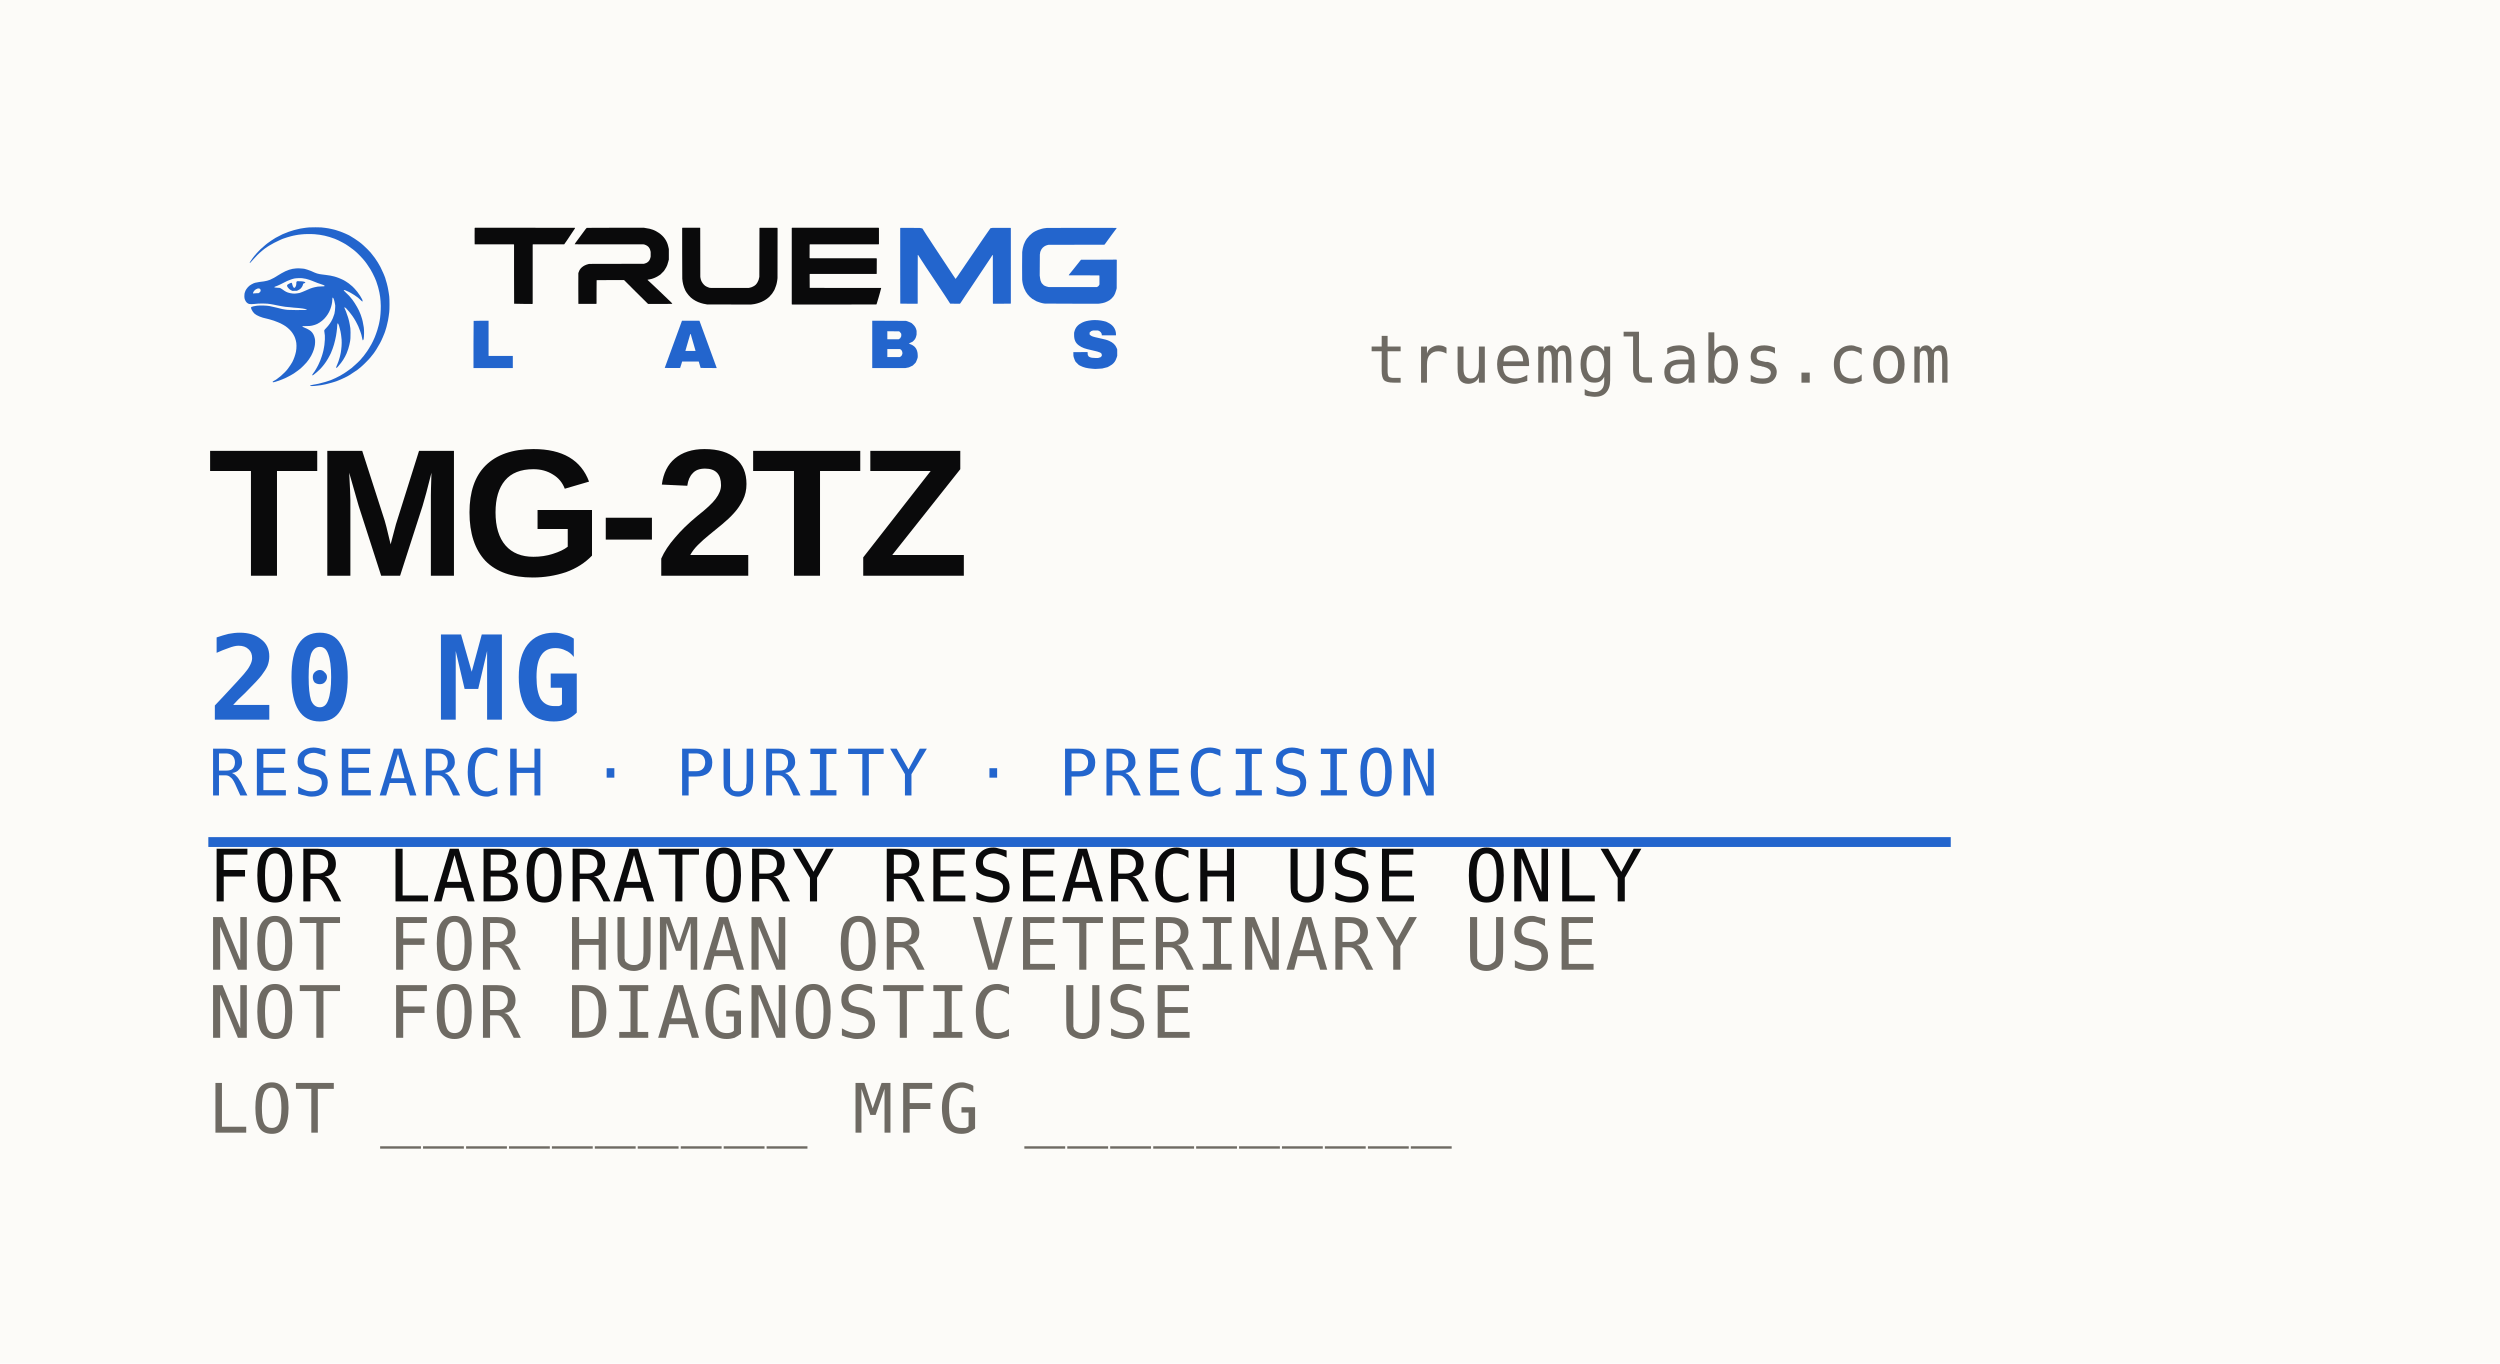
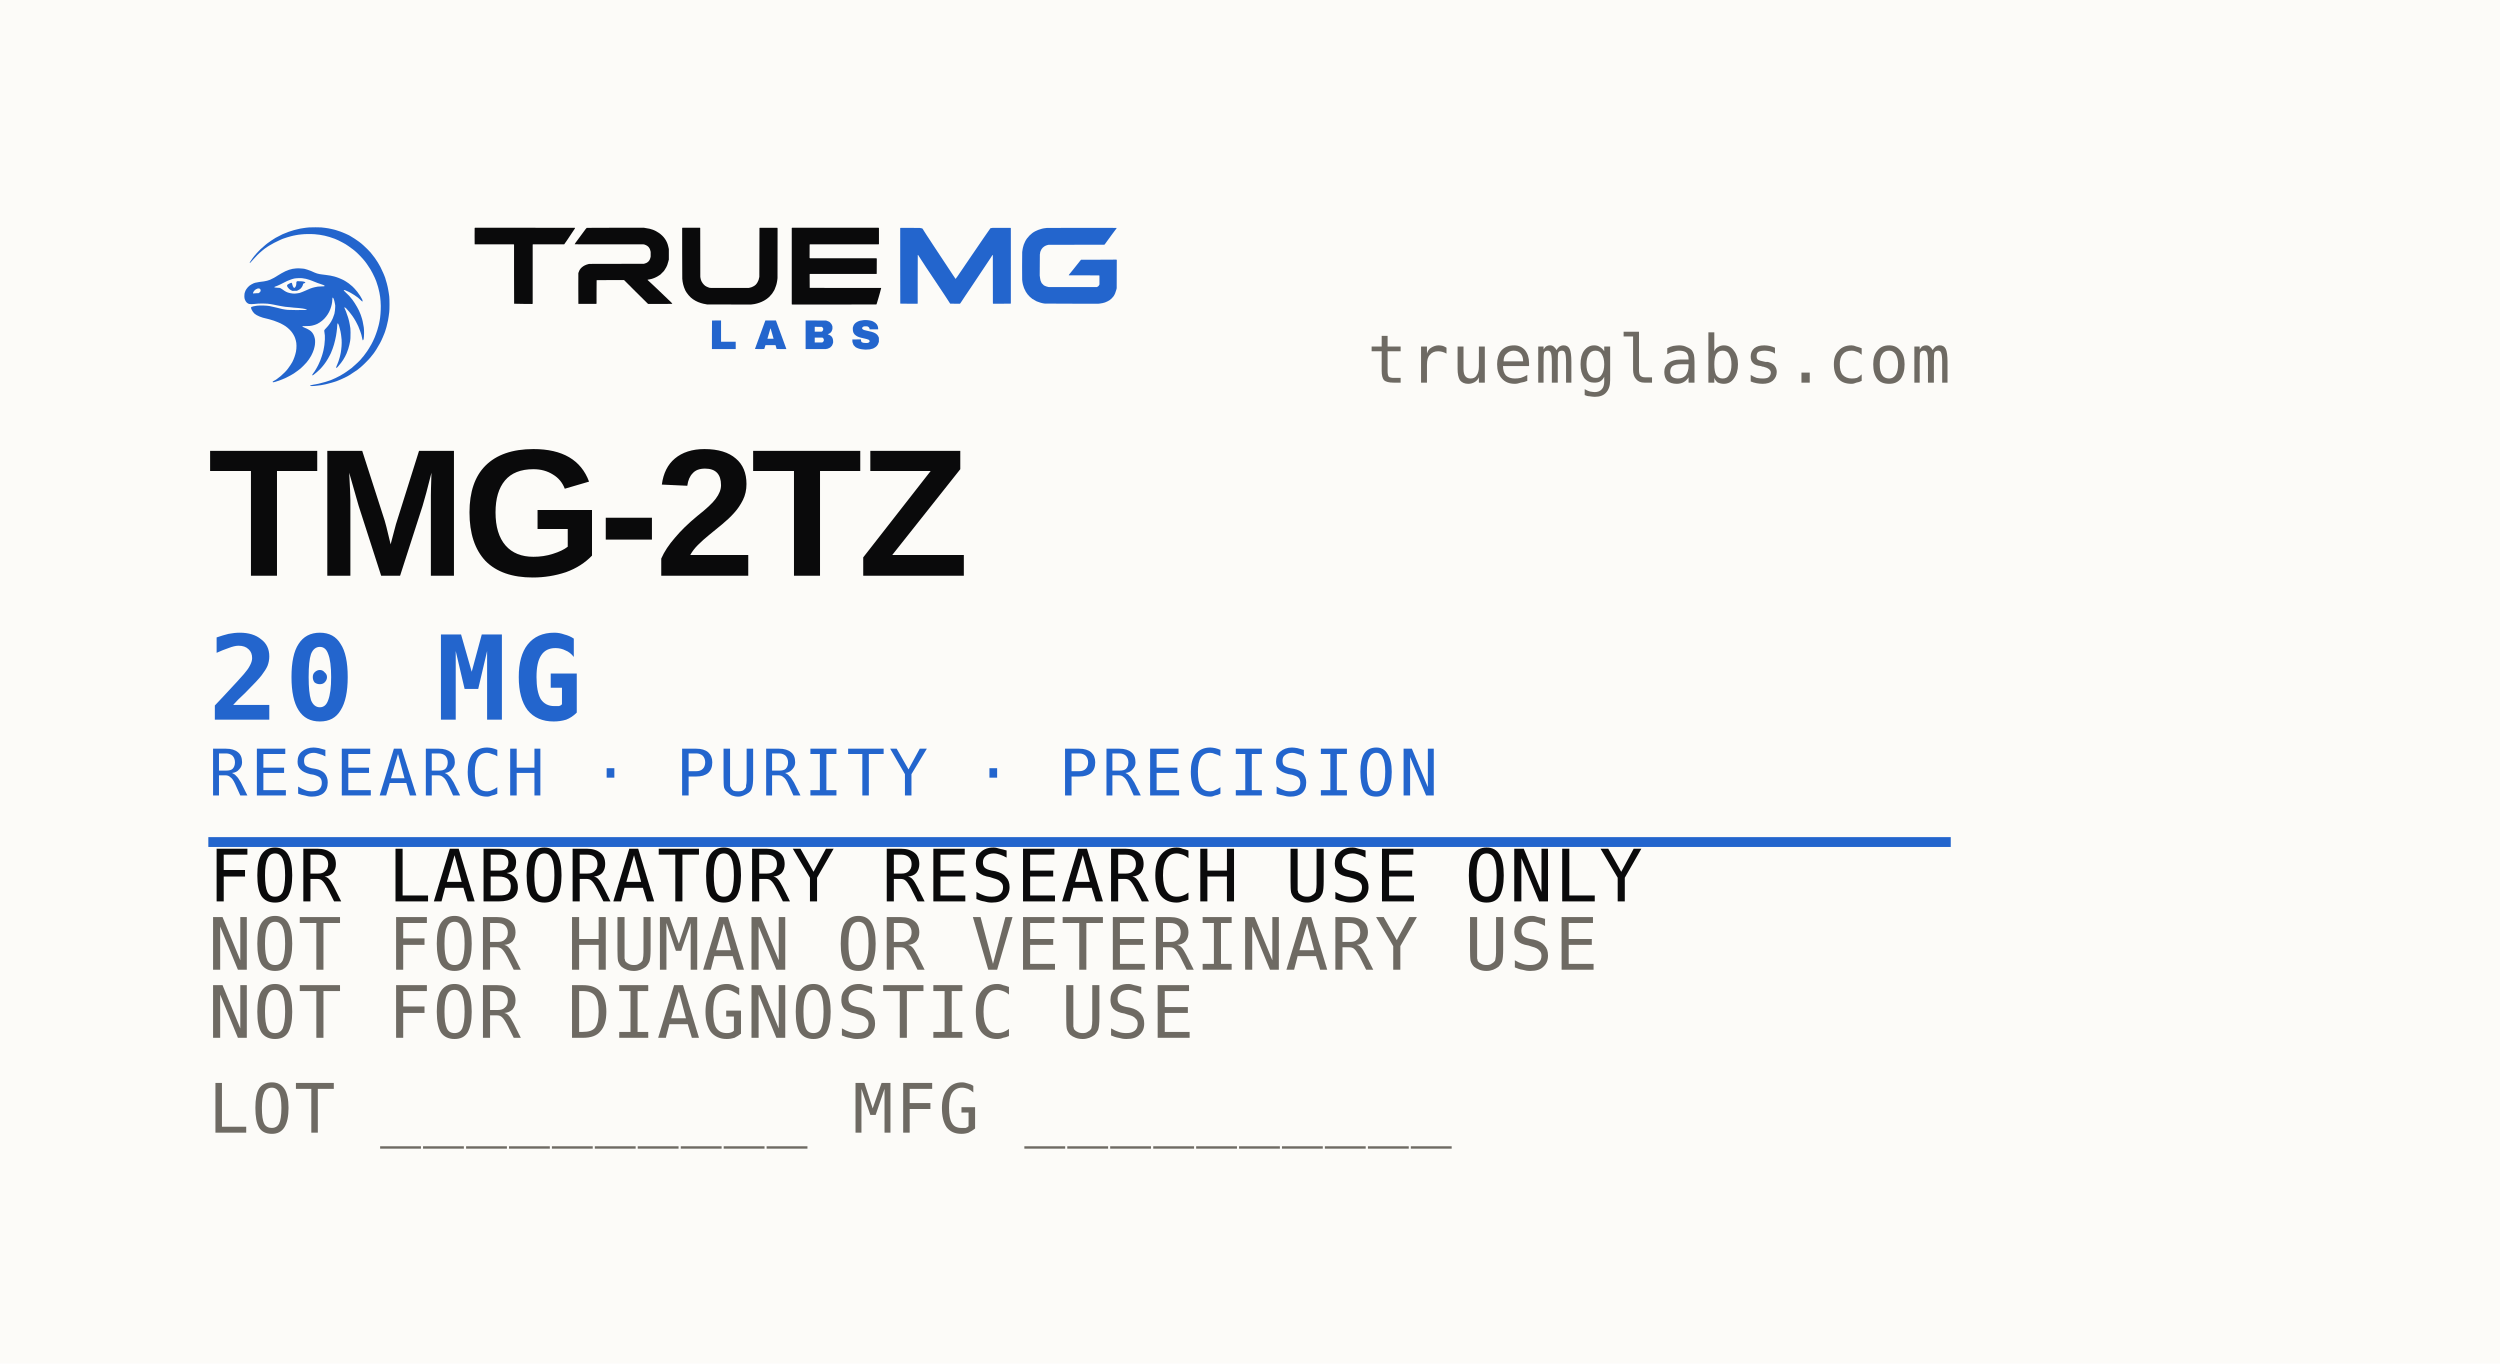
<svg xmlns="http://www.w3.org/2000/svg" width="66.0mm" height="36.0mm" viewBox="0 0 66.0 36.0">
  <rect x="0" y="0" width="66.0" height="36.0" fill="#FCFBF8" />
  <g transform="translate(5.500,5.300) scale(0.0035)">
    <g transform="translate(0,1600) scale(0.025,-0.025)" fill="#2365CD" stroke="none">
      <path d="M30400 55957 c-297 -16 -720 -59 -940 -94 -220 -35 -598 -91 -840 -124 -768 -105 -982 -149 -2060 -419 -187 -47 -520 -130 -740 -184 -821 -204 -2477 -801 -3440 -1242 -528 -241 -1624 -809 -2100 -1086 -590 -345 -2063 -1335 -2434 -1636 -184 -150 -429 -344 -546 -432 -225 -171 -418 -340 -1592 -1400 -171 -154 -354 -346 -408 -427 -53 -81 -151 -178 -217 -217 -65 -39 -332 -323 -591 -631 -260 -307 -536 -632 -615 -722 -79 -90 -204 -252 -278 -361 -74 -110 -192 -263 -262 -340 -114 -126 -263 -343 -696 -1013 -216 -334 -206 -561 14 -319 54 61 220 236 368 390 148 154 351 382 453 506 583 717 1913 2044 2524 2520 187 146 376 305 420 354 124 139 986 773 1403 1033 152 95 430 269 617 387 719 454 2073 1166 2860 1505 308 133 603 269 657 303 136 88 871 359 1323 488 209 60 422 131 472 159 51 28 280 93 509 144 229 52 529 139 668 194 138 54 485 138 771 186 286 48 664 121 840 162 176 41 500 94 720 119 220 24 553 61 740 82 1195 135 2877 157 4140 55 2107 -171 3829 -563 6000 -1368 547 -203 1543 -682 2440 -1172 805 -441 925 -512 1273 -757 172 -121 406 -279 520 -351 314 -199 918 -640 1261 -920 168 -138 414 -333 546 -433 671 -512 2476 -2380 3072 -3178 171 -230 399 -535 507 -678 203 -270 597 -862 1144 -1720 301 -472 1075 -1973 1331 -2582 244 -582 288 -689 440 -1078 157 -402 526 -1548 526 -1634 0 -25 63 -271 139 -546 425 -1525 659 -3281 692 -5200 24 -1413 -143 -3550 -352 -4500 -43 -198 -116 -563 -160 -812 -45 -249 -115 -537 -156 -640 -40 -103 -95 -296 -122 -428 -70 -351 -400 -1420 -556 -1800 -45 -110 -126 -335 -179 -500 -303 -935 -1266 -2951 -1690 -3540 -48 -66 -136 -217 -195 -335 -59 -118 -223 -384 -363 -590 -141 -206 -291 -442 -333 -525 -80 -157 -865 -1223 -1119 -1521 -80 -93 -265 -302 -411 -463 -146 -160 -293 -345 -327 -409 -114 -218 -2195 -2185 -2830 -2676 -482 -373 -1297 -962 -1638 -1185 -187 -123 -392 -257 -455 -299 -933 -620 -1772 -1089 -2765 -1547 -1211 -558 -1273 -583 -2220 -892 -165 -54 -462 -153 -659 -220 -404 -137 -1597 -460 -1841 -499 -88 -14 -268 -60 -400 -101 -132 -42 -497 -113 -811 -159 -315 -46 -711 -117 -880 -159 -170 -41 -410 -95 -534 -119 -231 -46 -397 -133 -347 -183 95 -94 798 -124 1312 -56 165 22 480 57 700 78 872 82 1752 214 2260 340 209 52 470 107 580 122 229 33 1212 293 1670 443 170 56 494 152 720 213 225 62 554 167 730 234 812 310 1131 440 1222 499 54 35 216 108 361 162 314 117 1446 662 1757 846 121 71 355 207 520 301 366 210 1934 1241 2396 1576 184 134 481 371 660 526 178 155 414 350 524 433 303 227 1686 1577 2220 2165 530 584 702 788 1026 1220 124 165 288 365 363 445 76 80 195 237 265 348 69 111 214 324 322 474 107 150 267 390 356 533 591 958 912 1505 1022 1741 70 149 190 374 268 501 77 128 192 355 255 505 63 150 272 615 464 1033 191 418 388 895 437 1060 48 165 128 376 176 469 47 93 114 299 147 457 34 159 105 389 159 511 54 123 134 394 178 603 44 209 133 578 197 820 205 766 368 1607 466 2396 53 420 127 980 164 1244 103 719 104 3773 2 4678 -40 351 -80 651 -89 666 -10 15 -53 304 -97 642 -44 338 -123 794 -176 1014 -53 220 -110 499 -126 620 -35 263 -450 1784 -595 2180 -56 154 -103 326 -103 383 -1 57 -46 192 -102 300 -55 108 -130 296 -165 417 -36 121 -106 301 -157 400 -51 99 -137 297 -190 440 -127 339 -665 1495 -792 1700 -54 88 -134 241 -177 340 -180 415 -1143 1960 -1598 2567 -399 531 -784 1023 -1271 1625 -285 353 -1603 1669 -2131 2128 -215 187 -483 422 -594 522 -112 101 -303 252 -424 337 -121 85 -274 203 -340 262 -268 241 -2259 1538 -2760 1799 -154 81 -352 185 -440 232 -251 134 -937 448 -980 448 -21 0 -151 53 -289 119 -523 248 -1616 649 -2243 823 -194 54 -383 113 -420 133 -38 19 -212 65 -388 103 -176 37 -574 130 -885 205 -311 75 -689 154 -840 175 -151 22 -572 84 -935 139 -363 54 -912 118 -1220 141 -624 46 -2827 46 -3660 -1z" />
      <path d="M26520 43595 c-1503 -101 -2804 -534 -4460 -1485 -714 -409 -983 -571 -1100 -661 -55 -43 -163 -110 -240 -149 -77 -40 -201 -119 -276 -176 -252 -192 -912 -540 -1832 -966 -362 -168 -1371 -434 -1832 -483 -220 -24 -849 -105 -1397 -181 -1084 -151 -1615 -302 -2108 -598 -124 -75 -244 -136 -267 -136 -23 0 -123 -62 -222 -138 -99 -75 -243 -170 -319 -210 -194 -101 -835 -791 -958 -1032 -57 -110 -148 -261 -204 -335 -55 -74 -113 -191 -127 -260 -15 -69 -77 -242 -139 -385 -93 -215 -119 -350 -150 -780 -62 -878 26 -1314 388 -1935 234 -401 636 -717 1052 -828 273 -73 1001 -73 1501 0 1439 208 4011 182 5050 -52 99 -22 459 -87 800 -145 341 -57 728 -138 860 -179 132 -41 510 -114 840 -162 330 -47 780 -129 1000 -181 220 -51 607 -113 860 -136 253 -24 865 -80 1360 -124 495 -45 981 -98 1080 -118 99 -20 306 -37 460 -38 354 -3 1780 -140 2269 -220 561 -91 1231 -246 1282 -297 107 -107 -50 -145 -708 -168 -1005 -37 -4364 -9 -5019 41 -919 71 -2277 343 -3524 706 -295 86 -642 164 -1920 435 -801 170 -2892 235 -3833 119 -689 -85 -1433 -246 -1627 -352 -142 -77 -161 -105 -172 -254 -7 -100 14 -219 54 -296 36 -70 115 -247 175 -392 132 -321 525 -849 832 -1119 668 -585 2172 -1205 3551 -1464 184 -34 412 -90 507 -124 95 -34 263 -78 373 -99 481 -89 2334 -717 2607 -883 70 -43 250 -120 400 -172 244 -83 464 -195 1313 -665 764 -423 1614 -1125 2248 -1858 531 -613 1106 -1620 1268 -2220 39 -143 124 -429 189 -636 240 -761 257 -2233 37 -3317 -217 -1075 -632 -2255 -1116 -3173 -229 -434 -819 -1321 -1340 -2014 -1001 -1331 -3082 -3113 -4317 -3698 -201 -95 -291 -207 -251 -311 40 -104 505 -42 935 126 201 79 390 143 420 143 30 0 161 38 291 85 130 47 425 153 656 235 1057 378 1752 700 3120 1446 773 421 1073 619 2200 1450 708 522 898 688 1617 1407 888 889 1167 1215 1709 1992 459 658 952 1543 1074 1925 28 88 87 232 131 320 162 320 426 1184 487 1588 34 226 81 482 105 568 24 86 47 446 51 800 5 574 -6 700 -108 1164 -196 892 -591 1610 -1163 2111 -348 305 -1330 854 -1763 986 -288 88 -828 392 -822 463 7 83 242 104 886 80 867 -32 1816 58 2336 222 198 62 469 141 603 175 749 190 2014 1010 2759 1788 834 871 1481 1889 1872 2948 371 1003 586 2015 587 2767 0 510 43 700 159 700 169 0 460 -829 623 -1780 l107 -620 -22 -660 c-20 -592 -86 -1119 -231 -1831 -41 -202 -387 -1161 -474 -1316 -22 -40 -93 -192 -157 -337 -367 -838 -1079 -1848 -1882 -2673 -599 -615 -608 -633 -509 -1135 146 -744 192 -1447 147 -2272 -48 -871 -109 -1582 -139 -1632 -12 -18 -67 -361 -124 -762 -56 -401 -146 -867 -198 -1036 -53 -168 -107 -378 -122 -466 -14 -88 -78 -322 -141 -520 -64 -198 -160 -504 -214 -680 -152 -499 -411 -1216 -459 -1274 -24 -29 -90 -177 -147 -329 -57 -152 -145 -349 -195 -437 -51 -88 -122 -250 -158 -360 -36 -110 -119 -281 -185 -380 -66 -99 -120 -197 -120 -218 0 -20 -72 -160 -160 -310 -88 -149 -235 -402 -327 -562 -315 -549 -487 -810 -761 -1157 -516 -654 -501 -911 32 -556 404 269 1699 1403 2036 1782 132 149 367 412 523 584 778 860 1696 2237 2305 3457 131 264 289 579 351 700 62 121 141 322 177 448 36 125 128 358 204 519 77 160 140 315 140 345 0 29 52 183 115 341 392 980 975 3467 1107 4727 32 308 86 767 118 1020 33 253 61 649 62 880 5 962 253 961 558 -3 94 -296 211 -735 261 -977 49 -242 135 -611 191 -820 55 -209 121 -587 145 -840 25 -253 62 -559 82 -680 172 -1013 156 -2619 -38 -3940 -42 -286 -88 -619 -102 -740 -14 -121 -76 -427 -137 -680 -61 -253 -150 -622 -197 -820 -127 -538 -590 -1900 -721 -2122 -39 -66 -146 -312 -238 -546 -153 -393 -176 -552 -79 -552 54 0 393 237 393 275 0 17 149 195 331 395 955 1050 1835 2420 2383 3710 337 792 716 1965 832 2574 36 190 109 535 161 766 162 707 225 1653 199 3000 -22 1204 -30 1285 -245 2420 -174 915 -259 1298 -325 1453 -34 81 -78 246 -98 366 -20 121 -90 346 -154 500 -65 155 -172 452 -238 661 -219 697 -371 1096 -590 1549 -225 468 -255 587 -158 625 60 23 542 -311 542 -375 0 -18 167 -210 371 -426 204 -216 424 -465 490 -553 65 -88 227 -295 361 -460 806 -1000 1475 -2061 2055 -3260 159 -330 307 -633 329 -674 87 -161 473 -1149 536 -1371 37 -129 117 -352 179 -495 130 -300 330 -1063 443 -1694 78 -431 162 -666 238 -666 74 0 192 250 233 495 136 809 151 2549 29 3405 -164 1155 -478 2567 -677 3046 -53 129 -120 333 -147 454 -28 121 -91 301 -140 400 -49 99 -112 252 -139 340 -263 842 -1447 2937 -2313 4092 -647 863 -1321 1593 -2113 2292 -380 335 -559 564 -507 649 35 57 368 -4 513 -94 72 -44 234 -116 359 -159 125 -43 285 -113 354 -156 69 -43 225 -117 346 -164 193 -76 779 -416 1600 -929 143 -89 368 -246 500 -349 132 -103 324 -236 427 -295 103 -59 226 -156 273 -217 47 -60 209 -209 361 -330 151 -121 341 -298 423 -393 147 -172 412 -367 500 -367 65 0 11 374 -86 593 -41 95 -200 374 -352 620 -152 246 -308 510 -346 587 -75 150 -584 868 -818 1153 -619 756 -1136 1324 -1463 1607 -910 786 -1306 1090 -1806 1385 -172 102 -385 235 -473 295 -208 143 -717 397 -1153 577 -191 79 -504 209 -697 289 -192 80 -485 187 -650 238 -165 50 -453 139 -640 196 -545 168 -1843 407 -2580 476 -374 34 -869 97 -1100 139 -231 41 -582 94 -780 116 -361 41 -1191 293 -1520 460 -595 303 -1597 706 -2220 892 -828 248 -1011 292 -1227 295 -114 1 -339 19 -500 39 -451 57 -1085 72 -1593 38z m1750 -2955 c603 -47 1755 -303 2219 -493 182 -75 385 -148 451 -164 66 -15 237 -80 380 -143 809 -358 2387 -945 3079 -1146 331 -96 539 -198 665 -324 l62 -61 -65 -65 c-53 -53 -213 -68 -952 -89 -973 -28 -1196 -54 -1970 -230 -915 -207 -1807 -533 -2759 -1007 -349 -173 -1455 -617 -1800 -722 -198 -60 -1095 -189 -1477 -212 -768 -46 -2093 236 -2671 568 -510 292 -675 400 -952 621 -165 132 -444 309 -620 393 l-320 152 -722 36 c-406 19 -761 55 -810 82 -106 56 -115 157 -18 191 39 13 178 68 310 123 132 55 384 151 560 213 176 62 653 285 1060 495 407 211 947 483 1200 605 253 122 559 273 680 335 121 62 328 144 460 181 132 37 313 110 402 161 90 52 307 131 483 176 176 45 382 108 458 139 375 156 1784 254 2667 185z m-12741 -3188 c84 -49 157 -141 206 -259 153 -369 -11 -726 -452 -985 l-183 -108 -600 0 c-407 0 -628 -16 -687 -50 -118 -67 -232 -63 -294 11 -172 208 461 1091 900 1255 118 44 284 119 368 165 187 103 540 89 742 -29z" />
      <path d="M26687 39620 l-119 -100 -18 -470 c-17 -409 -36 -512 -147 -790 -197 -494 -466 -674 -672 -450 -159 174 -361 642 -408 950 -51 326 -114 458 -237 490 -131 34 -1056 -420 -1251 -615 -316 -316 318 -1235 1125 -1629 l379 -186 681 3 680 2 425 205 c315 151 495 269 691 452 333 312 649 831 725 1190 68 324 93 351 426 450 314 94 364 159 230 301 -178 190 -840 297 -1832 297 l-559 0 -119 -100z" />
    </g>
  </g>
  <g transform="translate(12.500,6.000) scale(0.003017)">
    <g transform="translate(0,681) scale(0.025,-0.025)" stroke="none">
      <g fill="#0A0A0B">
        <path d="M465 27020 l-58 -59 -15 -2770 c-8 -1524 0 -2802 18 -2841 l33 -70 6816 0 6815 0 61 -61 61 -61 -3 -10322 c-2 -5867 12 -10336 32 -10355 19 -18 1457 -45 3195 -61 l3160 -28 70 77 70 78 0 10325 0 10325 77 42 78 41 5439 0 5440 0 86 110 c125 160 843 1198 1065 1538 295 455 724 1099 1709 2569 l910 1356 -12 104 -12 103 -17488 9 -17488 9 -59 -58z" />
        <path d="M39653 27037 c-49 -18 -221 -200 -384 -405 -458 -576 -1855 -2468 -2161 -2925 -179 -268 -743 -1037 -1416 -1929 -166 -221 -278 -407 -266 -440 l22 -57 12086 -12 12086 -12 278 -88 c640 -203 1152 -536 1485 -965 307 -395 445 -712 569 -1304 l66 -320 0 -800 0 -800 -66 -300 c-181 -812 -569 -1408 -1152 -1768 -273 -168 -352 -202 -789 -341 l-351 -111 -9580 -21 -9580 -22 -300 -72 c-898 -215 -1753 -647 -2317 -1169 -555 -514 -833 -960 -1109 -1776 l-74 -220 -9 -5315 c-6 -2923 5 -5341 24 -5374 l33 -60 3113 -1 3113 0 48 65 47 66 6 4063 c3 2235 15 4080 27 4100 13 21 2011 36 4813 36 l4790 0 4138 -4134 c2275 -2274 4176 -4155 4224 -4180 l88 -46 3836 0 c2110 0 4003 12 4207 26 l369 26 19 50 c22 57 -449 537 -1427 1453 -693 648 -3219 3069 -3680 3525 -144 143 -513 492 -821 776 -307 284 -765 716 -1018 960 -460 444 -678 647 -1334 1239 l-350 316 13 64 12 65 180 30 c98 16 287 47 419 68 1108 179 2211 624 3280 1324 l560 366 620 626 620 626 263 400 c457 695 732 1203 890 1648 218 612 370 1114 408 1352 14 88 56 250 92 360 l67 200 0 1860 0 1860 -67 280 c-37 154 -105 451 -152 660 -425 1916 -1544 3522 -3281 4711 -1373 939 -2719 1447 -4380 1652 -176 22 -437 66 -580 99 l-260 59 -9960 -6 c-5478 -3 -9999 -20 -10047 -38z" />
        <path d="M73081 27003 l-41 -78 3 -8632 c2 -4748 18 -8831 36 -9073 101 -1383 432 -2698 970 -3860 66 -143 137 -296 156 -340 20 -44 107 -188 194 -320 88 -132 189 -294 225 -360 209 -379 985 -1283 1459 -1702 967 -852 2219 -1538 3517 -1926 650 -194 1101 -302 1480 -354 165 -23 381 -62 480 -87 l180 -46 7678 -14 7679 -14 341 41 c875 105 996 127 1782 328 1078 274 2363 850 3164 1418 90 64 252 177 360 252 187 130 549 429 780 644 172 160 902 995 1009 1154 55 80 204 315 333 521 129 206 275 440 325 520 50 80 106 181 125 225 20 44 83 188 142 320 184 414 294 707 421 1120 67 220 148 481 179 580 32 99 77 306 101 460 24 154 62 337 84 406 22 69 70 384 107 700 l66 574 11 8700 12 8700 -51 100 -50 100 -3067 0 -3067 0 -52 -52 -52 -52 -24 -8508 -24 -8508 -44 -260 c-110 -664 -270 -1122 -588 -1684 -416 -734 -817 -1122 -1520 -1473 -547 -273 -643 -308 -1159 -424 l-449 -100 -6776 10 -6776 11 -200 71 c-110 39 -290 99 -400 133 -249 78 -763 334 -1012 503 -573 388 -1285 1345 -1482 1993 -23 77 -72 239 -109 360 -36 121 -85 364 -108 540 l-41 320 -14 8515 -13 8515 -45 55 -46 55 -3073 0 -3074 0 -42 -77z" />
        <path d="M111470 27037 l-70 -41 0 -13357 0 -13356 77 -42 78 -41 14699 0 c8085 0 14727 11 14761 23 73 29 147 254 589 1797 45 154 107 361 140 460 63 190 147 481 240 830 105 394 171 630 288 1030 333 1138 450 1584 428 1620 l-25 40 -12447 1 c-6847 0 -12469 14 -12496 31 l-47 30 -13 2367 -12 2367 52 52 52 52 11644 8 11643 7 44 44 44 44 13 2601 14 2601 -64 97 -64 98 -11636 0 -11636 0 -65 65 -65 65 9 2319 10 2320 55 55 56 56 12035 0 12036 0 42 77 41 78 0 2733 0 2734 -61 88 -61 87 -15129 1 -15129 0 -70 -41z" />
      </g>
      <g fill="#2365CD">
        <path d="M149428 26991 l-69 -51 0 -13193 c0 -7256 10 -13210 23 -13230 14 -22 1228 -37 3012 -37 l2990 0 48 48 48 48 0 8485 c0 4667 11 8496 24 8510 51 51 137 -27 250 -225 101 -177 300 -490 866 -1360 66 -102 354 -541 640 -976 286 -435 601 -923 700 -1084 99 -162 321 -503 493 -760 172 -256 505 -753 740 -1103 235 -350 445 -663 467 -695 22 -31 510 -762 1084 -1623 574 -861 1170 -1754 1324 -1985 154 -231 405 -609 558 -840 153 -231 503 -754 776 -1163 274 -408 516 -772 538 -808 22 -36 195 -296 384 -577 189 -282 556 -836 816 -1232 1081 -1646 1205 -1838 1541 -2380 75 -121 155 -233 178 -249 22 -17 800 -30 1727 -30 l1686 -1 119 135 c65 75 217 295 338 490 237 384 977 1507 1354 2055 228 331 2457 3644 2617 3889 44 67 699 1051 1456 2187 757 1135 1423 2135 1480 2222 180 274 1884 2825 1961 2936 156 223 1269 1899 1393 2098 72 114 250 393 396 620 l265 412 64 -13 65 -12 10 -8456 10 -8455 45 -54 45 -54 3045 1 c1675 0 3068 15 3097 33 l52 33 3 9997 c2 5498 1 11430 -2 13183 l-5 3187 -64 64 -64 64 -3106 -3 -3106 -4 -378 -57 -379 -56 -90 -91 c-86 -86 -510 -688 -1208 -1715 -174 -255 -384 -561 -468 -680 -84 -119 -276 -396 -427 -616 -151 -220 -458 -665 -682 -990 -1061 -1535 -1504 -2184 -2993 -4392 -102 -151 -291 -424 -420 -606 -395 -558 -1826 -2658 -2692 -3952 -243 -363 -534 -795 -646 -960 -362 -533 -933 -1370 -1216 -1780 -151 -220 -481 -706 -734 -1080 -645 -958 -666 -976 -803 -710 -42 83 -173 285 -290 450 -117 165 -304 439 -414 609 -110 170 -319 485 -464 700 -262 388 -699 1050 -1710 2591 -288 440 -580 881 -649 980 -69 99 -254 378 -411 620 -158 242 -361 548 -451 680 -281 410 -2516 3790 -2639 3990 -64 104 -235 365 -380 580 -145 214 -333 498 -417 630 -84 132 -354 546 -599 920 -245 374 -615 940 -823 1259 -207 318 -435 660 -505 760 -71 99 -211 316 -313 481 -101 165 -291 462 -420 660 -130 198 -296 457 -368 575 -72 117 -167 271 -211 341 -44 69 -139 228 -212 352 -169 288 -192 306 -474 358 -129 23 -333 61 -454 84 l-220 41 -3341 16 -3341 15 -70 -51z" />
        <path d="M200748 27015 c-12 -12 -199 -36 -415 -54 -432 -34 -1041 -135 -1353 -224 -1056 -300 -1666 -529 -2360 -890 -1428 -741 -2792 -2118 -3512 -3547 -409 -812 -663 -1509 -787 -2160 -25 -132 -70 -357 -100 -500 -79 -379 -135 -742 -162 -1060 -43 -494 -55 -9253 -14 -9700 56 -610 149 -1204 259 -1660 102 -419 325 -1132 377 -1200 16 -22 80 -166 140 -320 130 -331 384 -846 530 -1076 305 -481 394 -610 605 -874 491 -615 1084 -1182 1642 -1570 290 -202 1442 -860 1505 -860 28 0 101 -26 164 -59 200 -104 621 -251 1093 -383 253 -70 546 -153 651 -184 105 -31 330 -75 500 -97 170 -23 390 -53 489 -68 99 -14 4347 -33 9440 -40 l9260 -14 540 64 c656 78 1322 222 1791 386 457 161 1227 540 1629 803 397 259 1101 959 1378 1369 420 622 746 1395 972 2303 l125 500 14 4945 15 4946 -71 71 -71 71 -1581 -27 c-870 -14 -3652 -26 -6184 -26 l-4603 0 -358 -430 c-730 -878 -909 -1102 -1673 -2099 -240 -314 -558 -715 -706 -891 -148 -176 -383 -466 -523 -644 -337 -431 -699 -871 -887 -1081 -88 -98 -148 -202 -140 -243 l14 -72 5305 -10 5304 -10 53 -64 53 -63 2 -1507 2 -1506 -91 -224 c-110 -274 -304 -474 -603 -623 l-226 -113 -8400 4 -8400 4 -320 70 c-469 102 -882 246 -1179 409 l-261 145 -360 364 -361 364 -139 260 c-255 475 -361 834 -439 1480 -25 209 -65 499 -88 643 l-43 264 25 3744 25 3744 40 105 c22 58 40 190 41 293 1 337 223 944 505 1380 483 748 1297 1294 2194 1474 l240 48 9794 23 9795 22 117 140 c64 77 166 212 225 299 139 203 491 691 749 1038 529 712 1029 1396 1202 1646 106 153 235 331 287 397 354 447 648 839 1069 1427 120 168 302 408 403 532 l184 226 -13 87 -12 88 -12145 8 c-6680 5 -12155 -1 -12167 -13z" />
      </g>
    </g>
-     <g transform="translate(0,811.8) scale(2.00071)">
+     <g transform="translate(2086.5,811.8) scale(1.209881)">
      <g transform="translate(0,214) scale(0.025,-0.025)" fill="#2365CD" stroke="none">
-         <path d="M108180 8534 c-883 -105 -1223 -191 -1720 -433 -723 -354 -1137 -832 -1320 -1524 l-62 -237 -3 -388 c-4 -854 255 -1416 851 -1840 580 -413 916 -536 2354 -856 1425 -317 1640 -428 1640 -841 l0 -141 -113 -114 -114 -113 -214 -63 -214 -64 -425 0 c-504 0 -844 55 -1052 172 l-152 85 -83 134 -83 134 -20 258 -21 258 -1245 -10 -1244 -11 9 -334 9 -334 66 -266 c36 -146 121 -374 189 -506 l125 -240 281 -282 281 -281 281 -146 c560 -291 1154 -435 2099 -509 l500 -39 606 38 606 39 461 117 462 116 312 163 c696 362 1073 805 1299 1525 l94 299 -2 560 -2 560 -94 240 c-217 556 -654 973 -1318 1259 -413 178 -717 261 -1834 501 -954 205 -1224 295 -1434 476 l-146 126 -4 173 -5 172 146 134 147 134 173 52 173 51 400 1 400 1 151 -53 c299 -106 549 -418 549 -685 l0 -122 1240 0 1240 0 0 232 c0 429 -157 880 -432 1244 -232 306 -531 541 -948 745 l-360 176 -388 100 c-588 151 -1538 223 -2092 157z" />
-         <path d="M27 8413 c-15 -14 -27 -1877 -27 -4140 l0 -4113 3440 0 3440 0 0 1060 0 1060 -2120 0 -2120 0 0 3080 0 3080 -1293 0 c-712 0 -1306 -12 -1320 -27z" />
-         <path d="M36449 8370 c-16 -38 -696 -1897 -1510 -4130 l-1482 -4060 1338 -11 c735 -5 1345 -2 1355 8 10 10 94 267 186 571 l167 552 1453 0 1453 0 166 -560 166 -560 1408 -11 1408 -10 -54 150 c-226 634 -2882 7899 -2925 8001 l-54 130 -1523 0 -1524 0 -28 -70z m1733 -2892 c92 -340 278 -981 413 -1425 135 -444 245 -826 245 -850 l0 -43 -880 0 -880 0 0 35 c0 20 118 428 261 908 144 480 325 1099 402 1375 77 276 150 534 162 574 12 40 41 66 65 58 l43 -14 169 -618z" />
-         <path d="M69760 4303 l0 -4143 2902 0 2901 0 309 62 308 62 334 158 333 158 252 251 251 252 125 248 c69 137 153 351 185 477 l60 229 -1 321 c-1 601 -160 1085 -470 1430 -201 224 -556 447 -848 535 -133 40 -241 82 -241 95 0 12 146 91 325 175 l324 152 189 177 c231 216 381 483 460 821 l61 257 0 322 1 321 -62 239 c-83 323 -270 621 -559 892 l-241 226 -260 128 c-143 71 -368 160 -499 198 l-239 69 -2950 15 -2950 15 0 -4142z m4807 2197 c59 -44 145 -145 190 -225 l83 -146 0 -196 0 -196 -90 -178 -90 -178 -136 -91 -136 -90 -994 0 -994 0 0 702 0 702 1030 -12 1030 -12 107 -80z m151 -3079 c149 -77 276 -287 306 -506 l24 -176 -47 -179 c-53 -196 -161 -336 -329 -424 l-108 -56 -1082 0 -1082 0 0 700 0 700 1102 0 1102 0 114 -59z" />
+         <g transform="translate(0.0,0)">
+           <path d="M27 8413 c-15 -14 -27 -1877 -27 -4140 l0 -4113 3440 0 3440 0 0 1060 0 1060 -2120 0 -2120 0 0 3080 0 3080 -1293 0 c-712 0 -1306 -12 -1320 -27z" />
+         </g>
+         <g transform="translate(-21015.9,0)">
+           <path d="M36449 8370 c-16 -38 -696 -1897 -1510 -4130 l-1482 -4060 1338 -11 c735 -5 1345 -2 1355 8 10 10 94 267 186 571 l167 552 1453 0 1453 0 166 -560 166 -560 1408 -11 1408 -10 -54 150 c-226 634 -2882 7899 -2925 8001 l-54 130 -1523 0 -1524 0 -28 -70z m1733 -2892 c92 -340 278 -981 413 -1425 135 -444 245 -826 245 -850 l0 -43 -880 0 -880 0 0 35 c0 20 118 428 261 908 144 480 325 1099 402 1375 77 276 150 534 162 574 12 40 41 66 65 58 l43 -14 169 -618z" />
+         </g>
+         <g transform="translate(-42657.8,0)">
+           <path d="M69760 4303 l0 -4143 2902 0 2901 0 309 62 308 62 334 158 333 158 252 251 251 252 125 248 c69 137 153 351 185 477 l60 229 -1 321 c-1 601 -160 1085 -470 1430 -201 224 -556 447 -848 535 -133 40 -241 82 -241 95 0 12 146 91 325 175 l324 152 189 177 c231 216 381 483 460 821 l61 257 0 322 1 321 -62 239 c-83 323 -270 621 -559 892 l-241 226 -260 128 c-143 71 -368 160 -499 198 l-239 69 -2950 15 -2950 15 0 -4142z m4807 2197 c59 -44 145 -145 190 -225 l83 -146 0 -196 0 -196 -90 -178 -90 -178 -136 -91 -136 -90 -994 0 -994 0 0 702 0 702 1030 -12 1030 -12 107 -80z m151 -3079 c149 -77 276 -287 306 -506 l24 -176 -47 -179 c-53 -196 -161 -336 -329 -424 l-108 -56 -1082 0 -1082 0 0 700 0 700 1102 0 1102 0 114 -59z" />
+         </g>
+         <g transform="translate(-64316.7,0)">
+           <path d="M108180 8534 c-883 -105 -1223 -191 -1720 -433 -723 -354 -1137 -832 -1320 -1524 l-62 -237 -3 -388 c-4 -854 255 -1416 851 -1840 580 -413 916 -536 2354 -856 1425 -317 1640 -428 1640 -841 l0 -141 -113 -114 -114 -113 -214 -63 -214 -64 -425 0 c-504 0 -844 55 -1052 172 l-152 85 -83 134 -83 134 -20 258 -21 258 -1245 -10 -1244 -11 9 -334 9 -334 66 -266 c36 -146 121 -374 189 -506 l125 -240 281 -282 281 -281 281 -146 c560 -291 1154 -435 2099 -509 l500 -39 606 38 606 39 461 117 462 116 312 163 c696 362 1073 805 1299 1525 l94 299 -2 560 -2 560 -94 240 c-217 556 -654 973 -1318 1259 -413 178 -717 261 -1834 501 -954 205 -1224 295 -1434 476 l-146 126 -4 173 -5 172 146 134 147 134 173 52 173 51 400 1 400 1 151 -53 c299 -106 549 -418 549 -685 l0 -122 1240 0 1240 0 0 232 c0 429 -157 880 -432 1244 -232 306 -531 541 -948 745 l-360 176 -388 100 c-588 151 -1538 223 -2092 157z" />
+         </g>
      </g>
    </g>
  </g>
  <text x="51.50" y="10.10" text-anchor="end" font-family="IBM Plex Mono, SF Mono, Menlo, monospace" font-size="1.75" letter-spacing="0.05" fill="#6E6A63">truemglabs.com</text>
  <text x="5.5" y="15.20" font-family="Archivo Black, Archivo, Helvetica Neue, Arial, sans-serif" font-weight="900" font-size="4.80" letter-spacing="-0.12" fill="#0A0A0B">TMG-2TZ</text>
  <text x="5.5" y="19.00" font-family="IBM Plex Mono, SF Mono, Menlo, monospace" font-weight="600" font-size="3.10" letter-spacing="0.14" fill="#2365CD">20 MG</text>
  <text x="5.5" y="21.00" font-family="IBM Plex Mono, SF Mono, Menlo, monospace" font-size="1.7" letter-spacing="0.1" fill="#2365CD">RESEARCH · PURITY · PRECISION</text>
  <rect x="5.5" y="22.10" width="46.00" height="0.26" fill="#2365CD" />
  <text x="5.5" y="23.80" font-family="IBM Plex Mono, SF Mono, Menlo, monospace" font-size="1.90" letter-spacing="0.04" fill="#0A0A0B">FOR LABORATORY RESEARCH USE ONLY</text>
  <text x="5.5" y="25.60" font-family="IBM Plex Mono, SF Mono, Menlo, monospace" font-size="1.90" letter-spacing="0.04" fill="#6E6A63">NOT FOR HUMAN OR VETERINARY USE</text>
  <text x="5.5" y="27.40" font-family="IBM Plex Mono, SF Mono, Menlo, monospace" font-size="1.90" letter-spacing="0.04" fill="#6E6A63">NOT FOR DIAGNOSTIC USE</text>
  <text x="5.5" y="29.90" font-family="IBM Plex Mono, SF Mono, Menlo, monospace" font-size="1.80" letter-spacing="0.05" fill="#6E6A63">LOT __________   MFG __________</text>
</svg>
